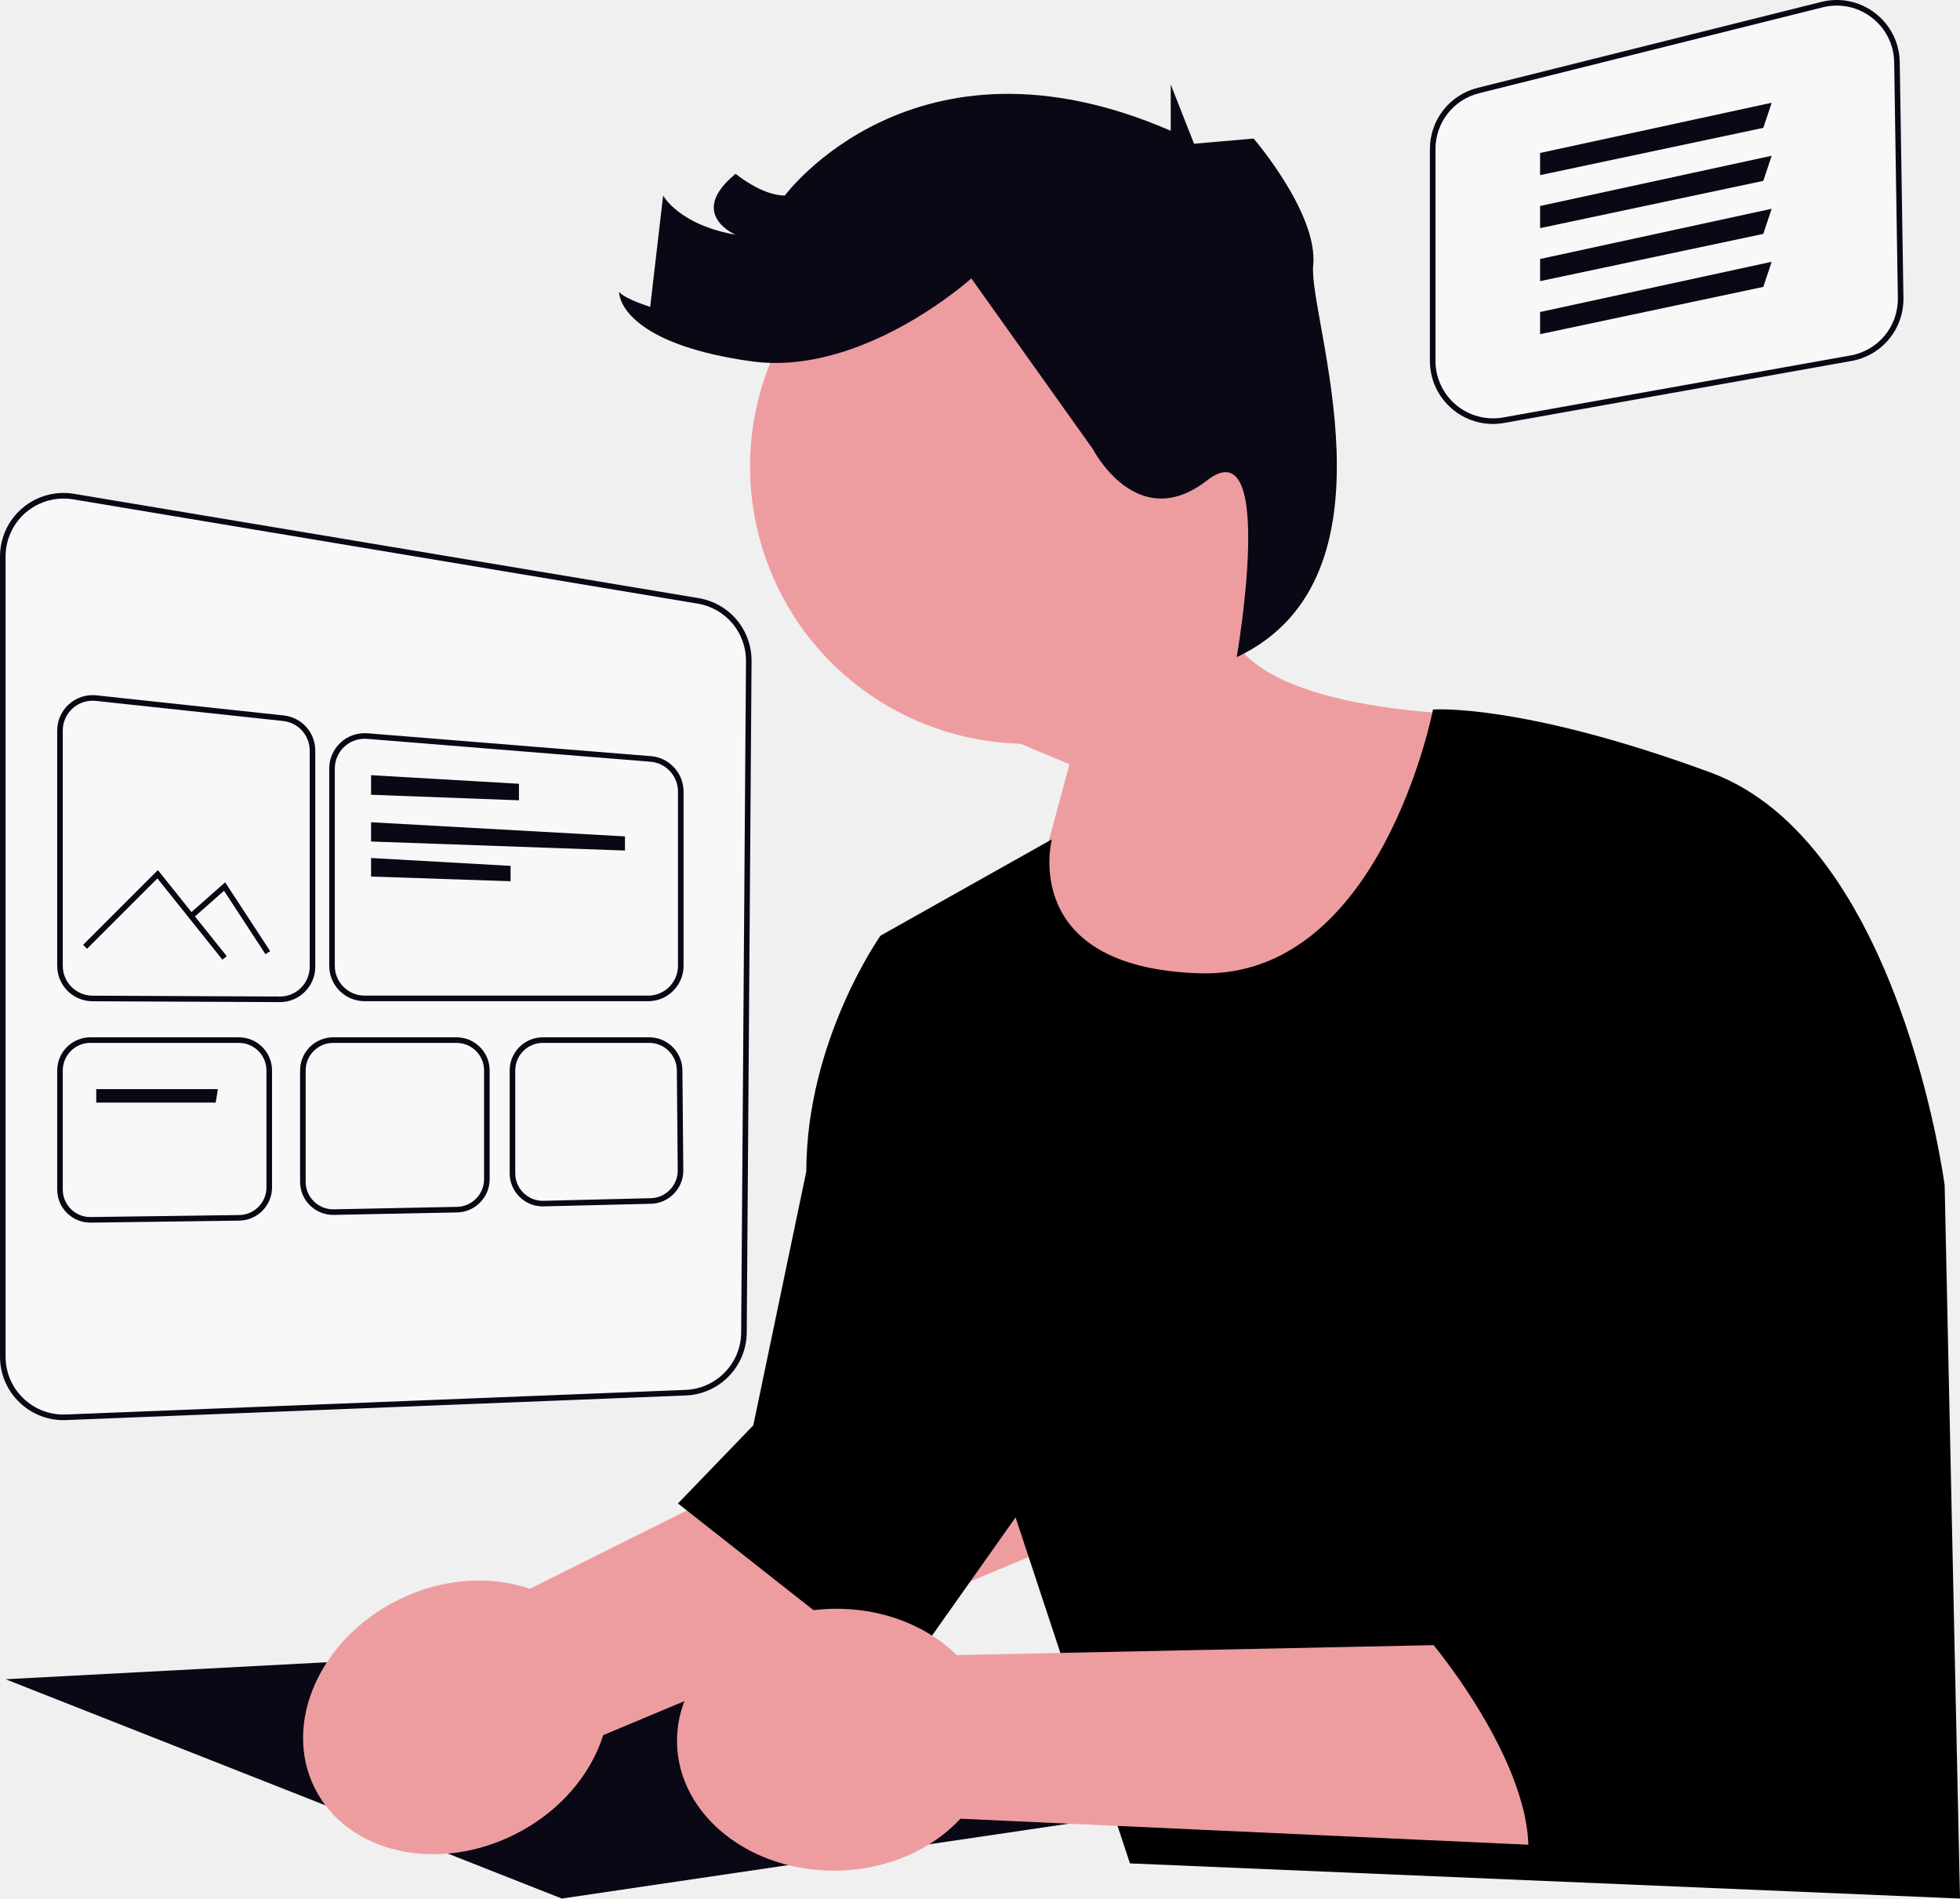
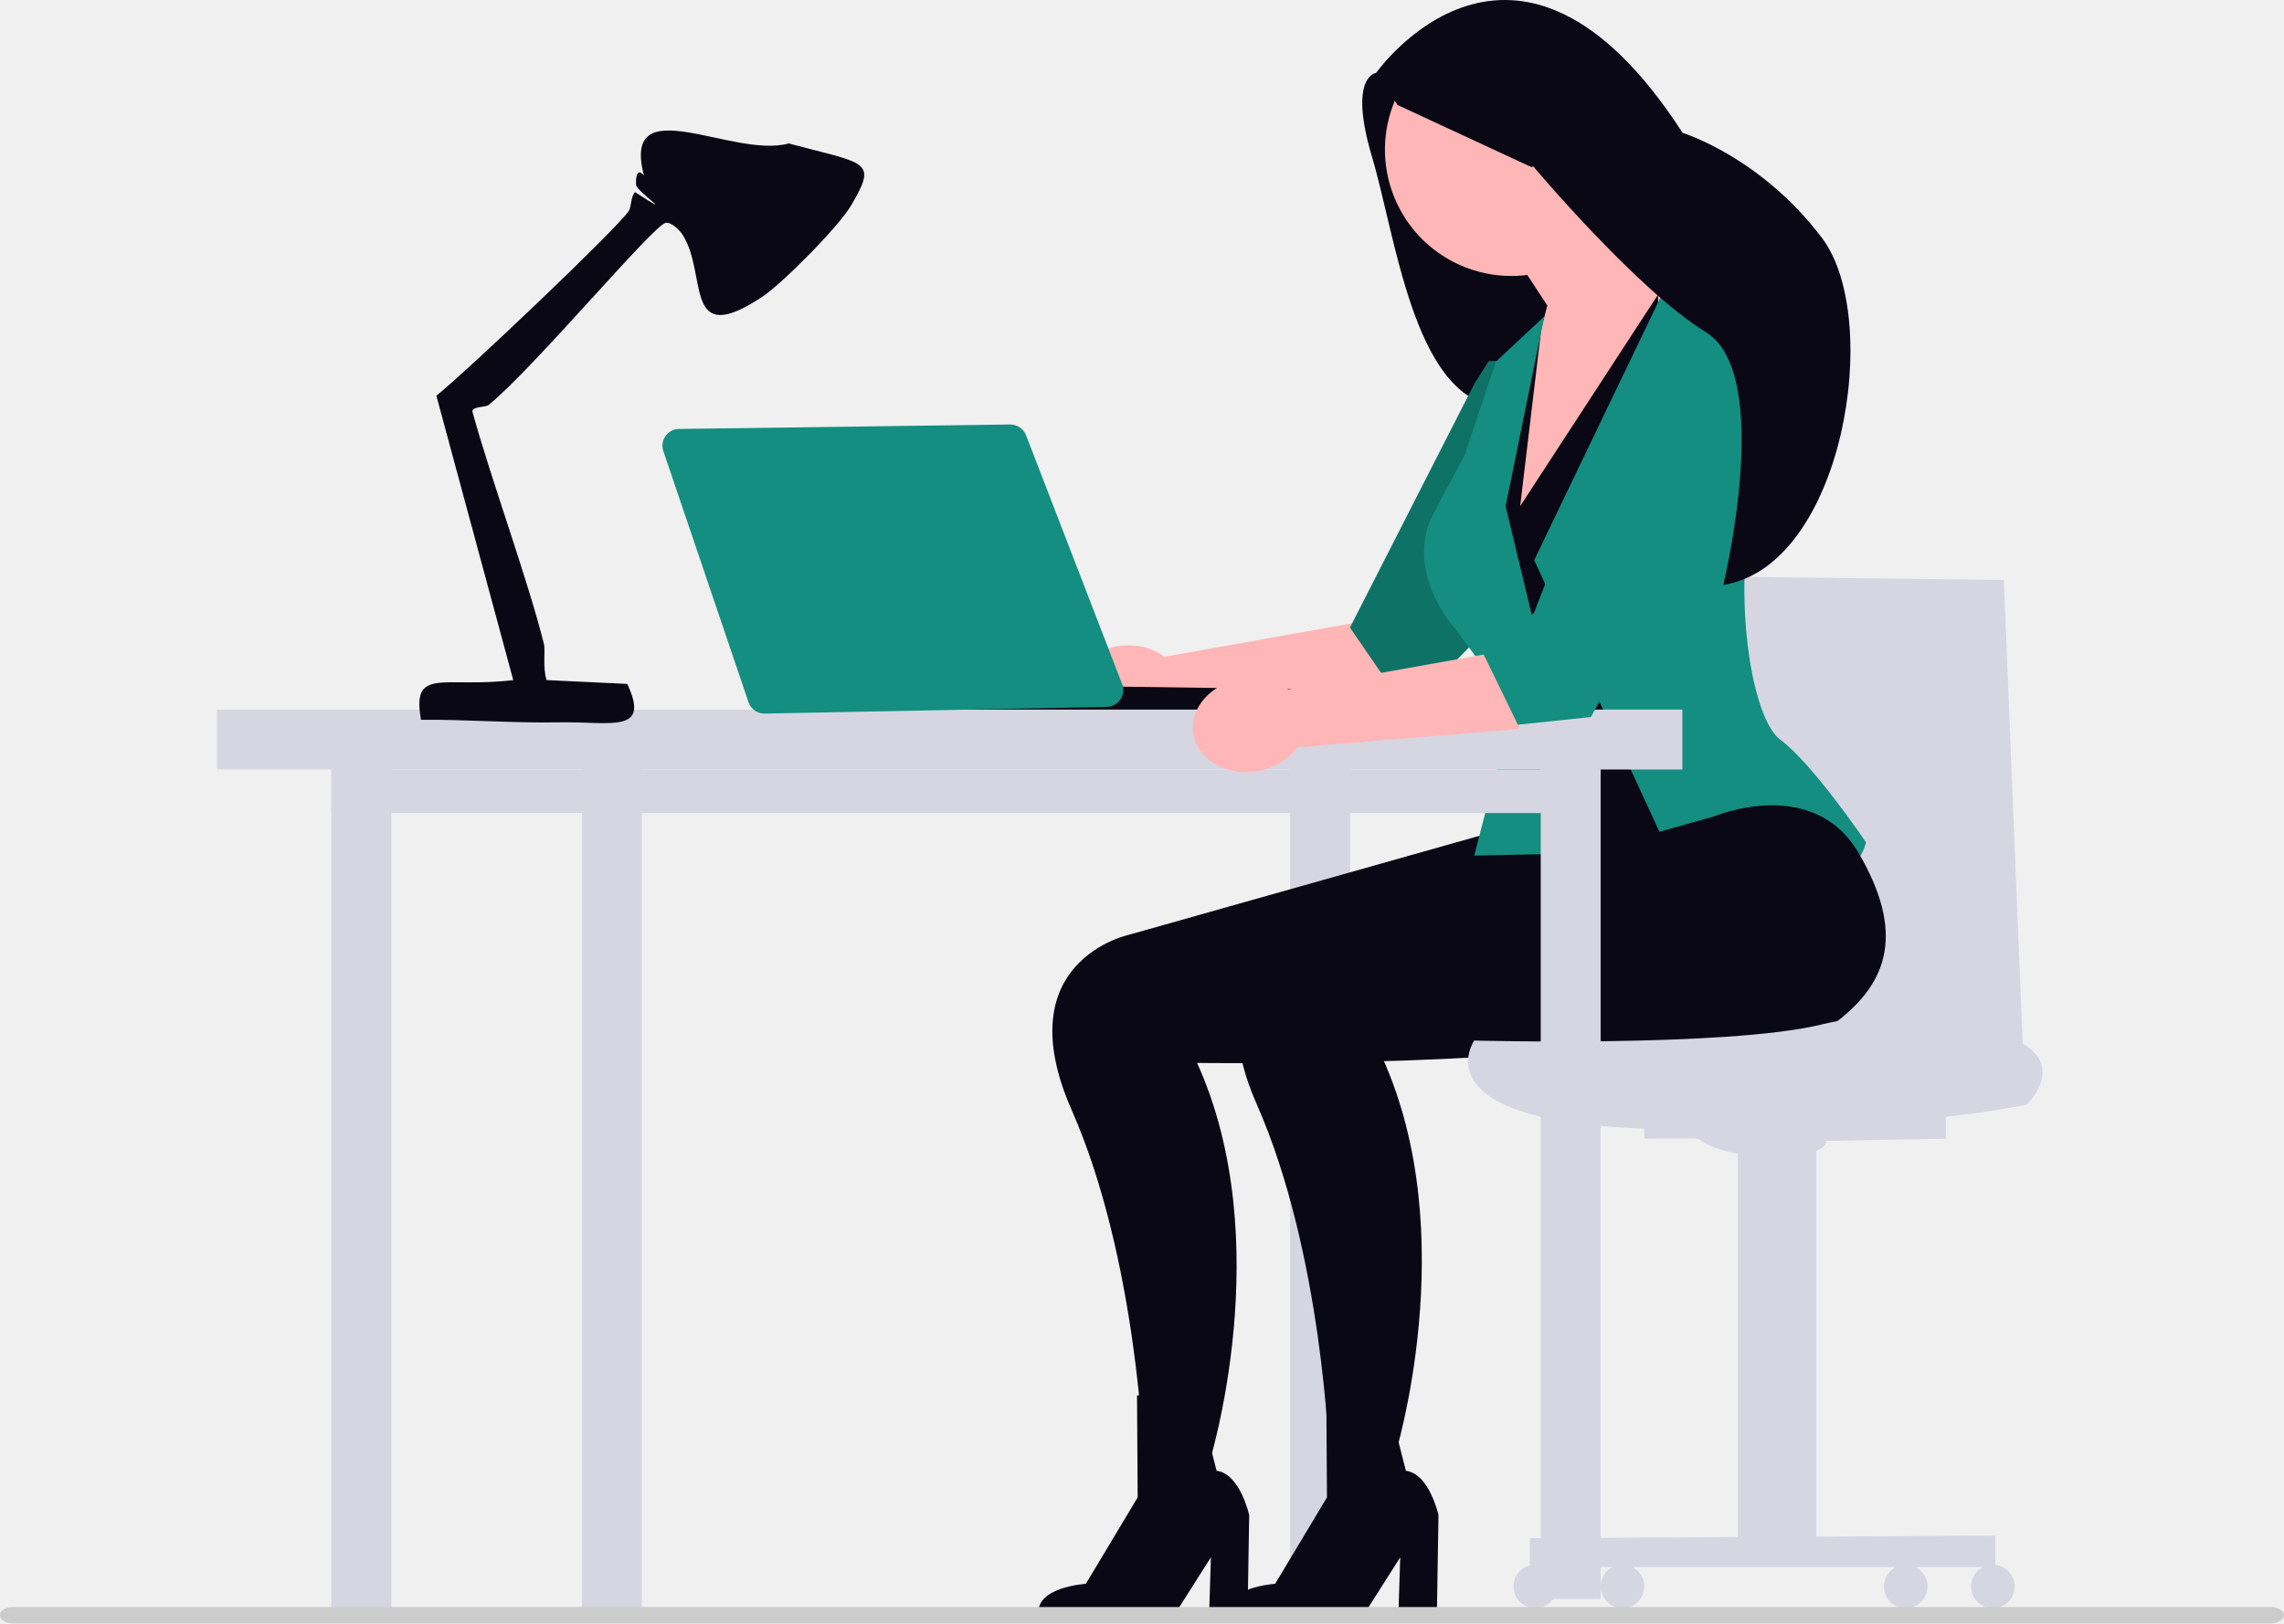
- <svg xmlns="http://www.w3.org/2000/svg" width="702.5" height="680.418" viewBox="0 0 702.5 680.418" role="img" artist="Katerina Limpitsouni" source="https://undraw.co/">
-   <path d="M463.614,139.785c-15.161-52.713-70.184-83.155-122.898-67.994-52.713,15.161-83.155,70.184-67.994,122.897,12.296,42.75,50.81,70.847,93.047,71.856l17.528,7.373-24.84,92.234,128.097,24.134,52.06-134s-75.569,1.415-94.86-24.635c20.84-24.501,29.417-58.636,19.86-91.865Z" fill="#ed9da0" />
-   <polygon points="2 601.822 201.371 680.418 395 651.822 191 591.822 2 601.822" fill="#090814" />
-   <path d="M189.896,569.416l190.763-95.219,40.667,61.808-205.121,85.842c-4.481,14.242-15.64,27.538-31.638,35.566-27.992,14.046-60.107,6.653-71.732-16.512-11.624-23.166,1.644-53.332,29.636-67.378,15.998-8.028,33.327-9.026,47.424-4.107Z" fill="#ed9da0" />
-   <path d="M513.614,254.285s-18.615,96.537-83.615,94.537-53-48-53-48l-61.395,34.5s-26.605,37.5-26.605,84.5l-19,91-27,28,80,63,41-58,41,124,297.5,12.596-5.5-255.596s-16-123-84-148-99.385-22.537-99.385-22.537Z" fill="#000000" />
-   <path d="M348.14,99.78s-38.986,35.273-78.9,29.704c-39.914-5.569-47.34-19.493-47.34-25.062,0,0,0,1.856,11.139,5.569l4.641-39.914s5.569,10.469,25.991,14.053c0,0-17.637-7.369,0-21.85,0,0,9.282,7.797,17.637,7.797,0,0,46.412-63.12,138.308-23.206v-16.585l8.354,21.226,10.779-.937,10.571-.919s23.206,26.919,21.35,45.484,33.357,111.812-27.413,140.376c0,0,14.418-82.825-10.645-63.332-25.062,19.493-40.843-11.139-40.843-11.139l-43.627-61.264Z" fill="#090814" />
-   <path d="M22.749,507.961c-5.646,0-10.965-2.139-15.062-6.077-4.312-4.144-6.688-9.721-6.688-15.702V199.447c0-6.416,2.808-12.473,7.704-16.619,4.895-4.146,11.326-5.92,17.66-4.861l223.814,37.373c10.617,1.772,18.268,10.872,18.191,21.636l-1.725,240.546c-.084,11.653-9.271,21.143-20.914,21.604l-.02-.5.02.5-222.091,8.816c-.298.012-.595.018-.892.018Z" fill="#fff" opacity=".5" />
-   <path d="M22.749,508.961c-5.896,0-11.491-2.257-15.755-6.356-4.51-4.334-6.994-10.166-6.994-16.422V199.447c0-6.711,2.937-13.046,8.058-17.382,5.12-4.338,11.852-6.189,18.472-5.084l223.814,37.373c11.104,1.854,19.106,11.371,19.026,22.629l-1.725,240.547c-.086,11.853-9.176,21.566-20.877,22.535l.001.021-223.089,8.856c-.312.012-.622.019-.932.019ZM22.762,178.667c-4.877,0-9.627,1.718-13.411,4.924-4.672,3.955-7.351,9.734-7.351,15.856v286.735c0,5.707,2.266,11.027,6.381,14.98,4.095,3.937,9.55,6.01,15.221,5.781l222.09-8.816.021.5-.021-.5c11.109-.441,19.874-9.495,19.954-20.613l1.725-240.546c.072-10.27-7.227-18.952-17.356-20.643L26.199,178.953c-1.146-.191-2.295-.286-3.438-.286Z" fill="#090814" />
-   <path d="M100.322,359.143h-.054l-67.145-.304c-6.961-.031-12.624-5.72-12.624-12.682v-84.346c0-3.594,1.533-7.032,4.207-9.434,2.668-2.398,6.254-3.553,9.826-3.176l67.141,7.203c6.459.693,11.329,6.114,11.329,12.609v77.447c0,3.398-1.326,6.59-3.735,8.988-2.393,2.382-5.569,3.694-8.945,3.694ZM33.192,251.131c-2.627,0-5.183.967-7.148,2.734-2.253,2.023-3.544,4.919-3.544,7.946v84.346c0,5.864,4.771,10.655,10.634,10.682l67.14.304.049,1v-1c2.844,0,5.52-1.105,7.535-3.111,2.028-2.02,3.146-4.708,3.146-7.57v-77.447c0-5.471-4.103-10.038-9.542-10.621l-67.14-7.203c-.377-.04-.754-.06-1.129-.06Z" fill="#090814" />
-   <path d="M232.317,358.822h-101.636c-6.993,0-12.682-5.689-12.682-12.682v-70.698c0-3.53,1.488-6.927,4.083-9.321,2.591-2.392,6.101-3.596,9.618-3.32l101.636,8.197c6.54.527,11.663,6.08,11.663,12.641v62.501c0,6.993-5.689,12.682-12.683,12.682ZM130.693,264.76c-2.675,0-5.279,1.008-7.255,2.83-2.185,2.017-3.438,4.878-3.438,7.852v70.698c0,5.89,4.792,10.682,10.682,10.682h101.636c5.891,0,10.683-4.792,10.683-10.682v-62.501c0-5.526-4.315-10.203-9.823-10.647l-101.636-8.197c-.283-.022-.566-.034-.848-.034Z" fill="#090814" />
-   <polygon points="133 277.822 133 284.837 186 286.822 186 280.896 133 277.822" fill="#090814" />
-   <polygon points="133 294.689 133 301.586 224 304.822 224 299.755 133 294.689" fill="#090814" />
-   <polygon points="133 307.497 133 314.148 183 315.822 183 310.322 133 307.497" fill="#090814" />
-   <path d="M32.371,438.181c-3.139,0-6.1-1.215-8.336-3.421-2.279-2.249-3.535-5.251-3.535-8.454v-42.667c0-6.548,5.327-11.875,11.875-11.875h53.249c6.549,0,11.876,5.327,11.876,11.875v41.947c0,6.46-5.255,11.787-11.715,11.875l-53.414.721ZM32.375,373.763c-5.445,0-9.875,4.43-9.875,9.875v42.667c0,2.664,1.044,5.16,2.939,7.03,1.86,1.835,4.321,2.845,6.932,2.845l.139-.001,53.248-.72c5.372-.073,9.742-4.502,9.742-9.875v-41.947c0-5.445-4.431-9.875-9.876-9.875h-53.249Z" fill="#090814" />
-   <path d="M119.423,435.41c-3.123,0-6.073-1.206-8.307-3.395-2.297-2.251-3.562-5.263-3.562-8.481v-39.896c0-6.548,5.327-11.875,11.876-11.875h44.194c6.549,0,11.876,5.327,11.876,11.875v39.013c0,6.418-5.222,11.745-11.64,11.874l-44.438.885ZM119.43,373.763c-5.445,0-9.876,4.43-9.876,9.875v39.896c0,2.676,1.052,5.181,2.963,7.052,1.857,1.821,4.31,2.823,6.906,2.823l.204-.002,44.194-.883c5.337-.106,9.679-4.536,9.679-9.874v-39.013c0-5.445-4.431-9.875-9.876-9.875h-44.194Z" fill="#090814" />
-   <path d="M194.547,432.363c-3.112,0-6.055-1.199-8.286-3.376-2.31-2.254-3.582-5.272-3.582-8.499v-36.849c0-6.548,5.327-11.875,11.876-11.875h38.161c6.49,0,11.817,5.28,11.875,11.77l.318,35.907c.057,6.446-5.14,11.819-11.584,11.977l-38.778.946ZM194.555,373.763c-5.445,0-9.876,4.43-9.876,9.875v36.849c0,2.683,1.058,5.193,2.979,7.067,1.856,1.811,4.303,2.808,6.89,2.808l.253-.003,38.477-.941c5.358-.131,9.68-4.6,9.633-9.96l-.318-35.907c-.048-5.397-4.478-9.788-9.875-9.788h-38.161Z" fill="#090814" />
-   <polygon points="34.5 390.322 34.5 395.169 77.315 395.169 78.09 390.322 34.5 390.322" fill="#090814" />
-   <polygon points="79.719 343.946 56.417 314.819 31.207 340.029 29.793 338.615 56.583 311.825 81.281 342.697 79.719 343.946" fill="#090814" />
-   <polygon points="95.163 341.986 80.295 319.246 69.162 329.072 67.838 327.572 80.705 316.218 96.837 340.891 95.163 341.986" fill="#090814" />
-   <path d="M535.099,150.942c-5.032,0-9.932-1.756-13.859-5.046-4.919-4.118-7.739-10.159-7.739-16.574V53.419c0-9.938,6.733-18.562,16.375-20.972L653.048,1.654c6.438-1.61,13.151-.213,18.413,3.83,5.263,4.043,8.341,10.168,8.444,16.804l1.32,84.48c.167,10.655-7.327,19.747-17.817,21.619l-124.493,22.216c-1.271.227-2.549.339-3.816.339Z" fill="#fff" opacity=".5" />
-   <path d="M535.099,151.942c-5.286,0-10.437-1.875-14.501-5.279-5.146-4.308-8.098-10.628-8.098-17.341V53.419c0-10.398,7.045-19.421,17.133-21.942L652.806.683c6.733-1.683,13.758-.224,19.265,4.007,5.506,4.231,8.727,10.639,8.835,17.582l1.32,84.48c.175,11.148-7.665,20.661-18.642,22.619l-124.493,22.216c-1.317.235-2.66.354-3.992.354ZM658.33,2c-1.677,0-3.368.206-5.04.624l-123.173,30.793c-9.195,2.298-15.617,10.523-15.617,20.002v75.902c0,6.119,2.69,11.88,7.381,15.808,4.641,3.886,10.896,5.554,16.858,4.489l124.493-22.216c10.006-1.785,17.152-10.457,16.993-20.619l-1.32-84.48c-.099-6.329-3.034-12.17-8.054-16.027-3.653-2.807-8.038-4.277-12.521-4.277Z" fill="#090814" />
-   <polygon points="552 54.822 552 62.762 632 45.822 635 36.822 552 54.822" fill="#090814" />
-   <polygon points="552 73.822 552 81.762 632 64.822 635 55.822 552 73.822" fill="#090814" />
-   <polygon points="552 92.822 552 100.762 632 83.822 635 74.822 552 92.822" fill="#090814" />
-   <polygon points="552 111.822 552 119.762 632 102.822 635 93.822 552 111.822" fill="#090814" />
-   <path d="M342.898,593.159l213.161-4.439,10.31,73.265-222.125-10.179c-10.144,10.955-25.919,18.198-43.813,18.609-31.31.718-57.174-19.705-57.769-45.617-.595-25.912,24.305-47.5,55.616-48.218,17.894-.411,33.984,6.102,44.62,16.58Z" fill="#ed9da0" />
-   <path d="M555,430.822s-7,44,14,59c0,0-7,54,10,71,0,0-31.24,1.265-25.12,17.632,0,0-45.88-7.632-39.88,11.368,0,0,42.459,50.959,32.229,83.98l138.771-6.98,15.488-79.903" fill="#000000" />
+ <svg xmlns="http://www.w3.org/2000/svg" width="1025.41" height="728.998" viewBox="0 0 1025.41 728.998" role="img" artist="Katerina Limpitsouni" source="https://undraw.co/">
+   <path d="M645.741,25.031l-27.9,7.697s-12.69,1.305-1.924,37.52c10.766,36.215,18.61,105.786,54.779,112.176,36.169,6.389,64.998-75.617,64.998-75.617l-89.953-81.775Z" fill="#090814" />
+   <path d="M522.778,294.938l108.955-19.476-5.616,37.257-99.373,8.225c-3.883,5.455-10.483,9.581-18.417,10.791-13.884,2.117-26.559-5.481-28.311-16.971-1.752-11.49,8.083-22.521,21.967-24.638,7.935-1.21,15.465.763,20.796,4.812Z" fill="#ffb6b6" />
+   <polygon points="679.218 162.161 668.36 162.161 661.845 172.486 606.078 281.814 631.689 319.065 668.36 281.708 679.218 162.161" fill="#138e80" />
+   <polygon points="679.218 162.161 668.36 162.161 661.845 172.486 606.078 281.814 631.689 319.065 668.36 281.708 679.218 162.161" opacity=".2" />
+   <path d="M730.061,43.491c-13.085-28.469-46.771-40.94-75.24-27.855-28.469,13.085-40.94,46.771-27.856,75.24,10.612,23.088,34.773,35.651,58.713,32.597l8.998,13.704-27.502,106.065,58.738-58.492,31.343-65.683s-17.399-8.934-30.529-21.991c9.667-15.625,11.582-35.639,3.334-53.584Z" fill="#ffb6b6" />
+   <polygon points="899.628 260.434 908.314 474.33 719.391 474.33 719.391 258.32 899.628 260.434" fill="#d6d6e3" />
+   <rect x="148.767" y="333.321" width="26.903" height="392.009" fill="#d6d6e3" />
+   <rect x="261.271" y="333.321" width="26.903" height="392.009" fill="#d6d6e3" />
+   <rect x="579.216" y="333.321" width="26.903" height="392.009" fill="#d6d6e3" />
+   <path d="M686.699,368.974l-179.669,50.739s-55.478,11.603-25.886,78.777,32.401,157.436,32.401,157.436l29.316,1.086s31.05-99.286-5.429-179.694c0,0,179.468,2.434,203.564-15.753s30.808-40.864,10.332-75.995c-20.476-35.13-64.629-16.597-64.629-16.597Z" fill="#090814" />
+   <polygon points="744.364 132.313 682.475 227.318 692.247 145.342 664.017 212.117 706.346 379.868 749.792 374.439 744.364 132.313" fill="#090814" />
+   <path d="M764.45,415.698l-75.682-164.156,59.395-123.572,24.959,12.695s38.449,12.773,20.1,61.137c-18.349,48.364-8.839,119.256,5.972,130.279,14.811,11.023,38.545,46.158,38.545,46.158,0,0-5.45,31.79-73.289,37.459Z" fill="#138e80" />
+   <path d="M713.419,383.125l-51.574,1.086,17.372-66.822-26.058-35.24s-23.248-25.202-9.464-51.827l13.807-25.805,14.063-42.108,21.767-20.323-17.372,85.233,37.459,155.808Z" fill="#138e80" />
+   <path d="M769.853,366.528l-179.669,50.739s-55.478,11.603-25.886,78.777,32.401,157.436,32.401,157.436l29.316,1.086s31.05-99.286-5.429-179.694c0,0,179.468,2.434,203.564-15.753,24.096-18.187,30.808-40.864,10.332-75.995-20.476-35.13-64.629-16.597-64.629-16.597Z" fill="#090814" />
+   <polygon points="490.725 308.166 647.226 310.379 653.741 319.065 342.575 319.438 490.725 308.166" fill="#090814" />
+   <rect x="691.719" y="336.838" width="26.903" height="381.165" fill="#d6d6e3" />
+   <rect x="148.767" y="345.549" width="550.29" height="19.566" fill="#d6d6e3" />
+   <path d="M661.845,467.272s-25.707,37.12,80.347,39.63,167.751-10.858,167.751-10.858c0,0,16.862-16.459-1.629-27.226-18.491-10.766-48.969-18.671-91.204-8.605s-155.265,7.057-155.265,7.057Z" fill="#d6d6e3" />
+   <path d="M738.188,499.63v11.714l24.091-.098s9.339,8.336,34.202,8.143c24.863-.193,23.344-7.057,23.344-7.057l53.758-.988v-16.928l-135.394,5.214Z" fill="#d6d6e3" />
+   <polygon points="780.2 504.058 780.2 698.954 815.481 698.954 815.481 503.376 780.2 504.058" fill="#d6d6e3" />
+   <polygon points="686.818 690.734 686.818 703.7 895.828 703.7 895.828 689.585 686.818 690.734" fill="#d6d6e3" />
+   <circle cx="855.583" cy="712.42" r="9.783" fill="#d6d6e3" />
+   <circle cx="894.715" cy="712.42" r="9.783" fill="#d6d6e3" />
+   <circle cx="689.274" cy="712.42" r="9.783" fill="#d6d6e3" />
+   <circle cx="728.405" cy="712.42" r="9.783" fill="#d6d6e3" />
+   <rect x="97.407" y="318.646" width="657.902" height="26.903" fill="#d6d6e3" />
+   <path d="M343.18,320.445c-3.224,0-6.087-2.053-7.124-5.11l-38.243-112.766c-.783-2.307-.425-4.772.982-6.762s3.61-3.15,6.046-3.182l148.68-2.003h.002c3.188,0,6.01,1.936,7.122,4.817l43.138,111.767c.896,2.324.614,4.842-.774,6.908-1.388,2.066-3.612,3.28-6.102,3.329l-153.728,3.003Z" fill="#138e80" />
+   <path d="M578.46,309.591l108.955-19.476-5.616,37.257-99.373,8.225c-3.883,5.455-10.483,9.581-18.417,10.791-13.884,2.117-26.559-5.481-28.311-16.971-1.752-11.49,8.083-22.521,21.967-24.638,7.935-1.21,15.465.763,20.796,4.812Z" fill="#ffb6b6" />
+   <polyline points="770.514 219.933 714.236 321.996 681.442 325.425 665.959 293.637 688.72 275.151 728.625 172.248" fill="#138e80" />
+   <path d="M595.462,626.709l.28,45.722-23.262,38.798s-23.751,1.427-21.053,14.684l60.495-.252,16.714-26.346-.837,26.348,17.298-1.079.716-44.202s-4.051-18.572-14.639-19.925l-9.859-38.741-25.854,4.994Z" fill="#090814" />
+   <path d="M510.474,626.709l.28,45.722-23.262,38.798s-23.751,1.427-21.053,14.684l60.495-.252,16.714-26.346-.837,26.348,17.298-1.079.716-44.202s-4.051-18.572-14.639-19.925l-9.859-38.741-25.854,4.994Z" fill="#090814" />
+   <path d="M1019.817,728.998H5.515c-3.286-.145-5.715-1.794-5.502-3.69-.213-1.876,2.215-3.525,5.502-3.67h1014.303c2.896.205,5.181,1.526,5.537,3.195.464,2.041-1.999,3.896-5.537,4.165Z" fill="#ccc" />
+   <path d="M617.842,32.728s62.602-89.207,137.575,26.938c0,0,34.926,10.644,62.534,47.141s9.573,147.353-44.255,155.854c0,0,22.942-94.688-7.858-113.523-30.8-18.836-77.449-74.406-77.449-74.406l-.797.327-60.129-27.9-9.621-14.431Z" fill="#090814" />
+   <path d="M382.261,92.017c-5.677,9.727-30.91,35.24-40.26,41.41-35.762,23.599-24.023-10.539-35.659-28.182-1.172-1.777-4.969-5.642-7.477-5.176-5.598,1.041-59.345,65.423-79.369,81.67-1.752,1.421-6.627.511-7.477,2.876,8.646,31.342,24.852,75.211,32.208,104.675.678,2.718-.634,10.497,1.15,16.104l36.234,1.725c10.623,22.62-7.553,16.819-30.482,17.254-20.689.393-41.573-1.331-62.115-1.15-4.287-24.03,10.175-14.008,41.41-17.829l-34.508-127.681c14.872-12.08,80.286-74.273,86.271-82.82,1.392-1.988.844-6.273,2.876-8.627,19.565,12.515,1.93.422.575-2.876-.178-.434-.604-9.217,3.451-4.601-10.302-39.659,40.017-7.381,64.991-14.378,35.051,9.382,39.951,7.441,28.182,27.607Z" fill="#090814" />
</svg>
